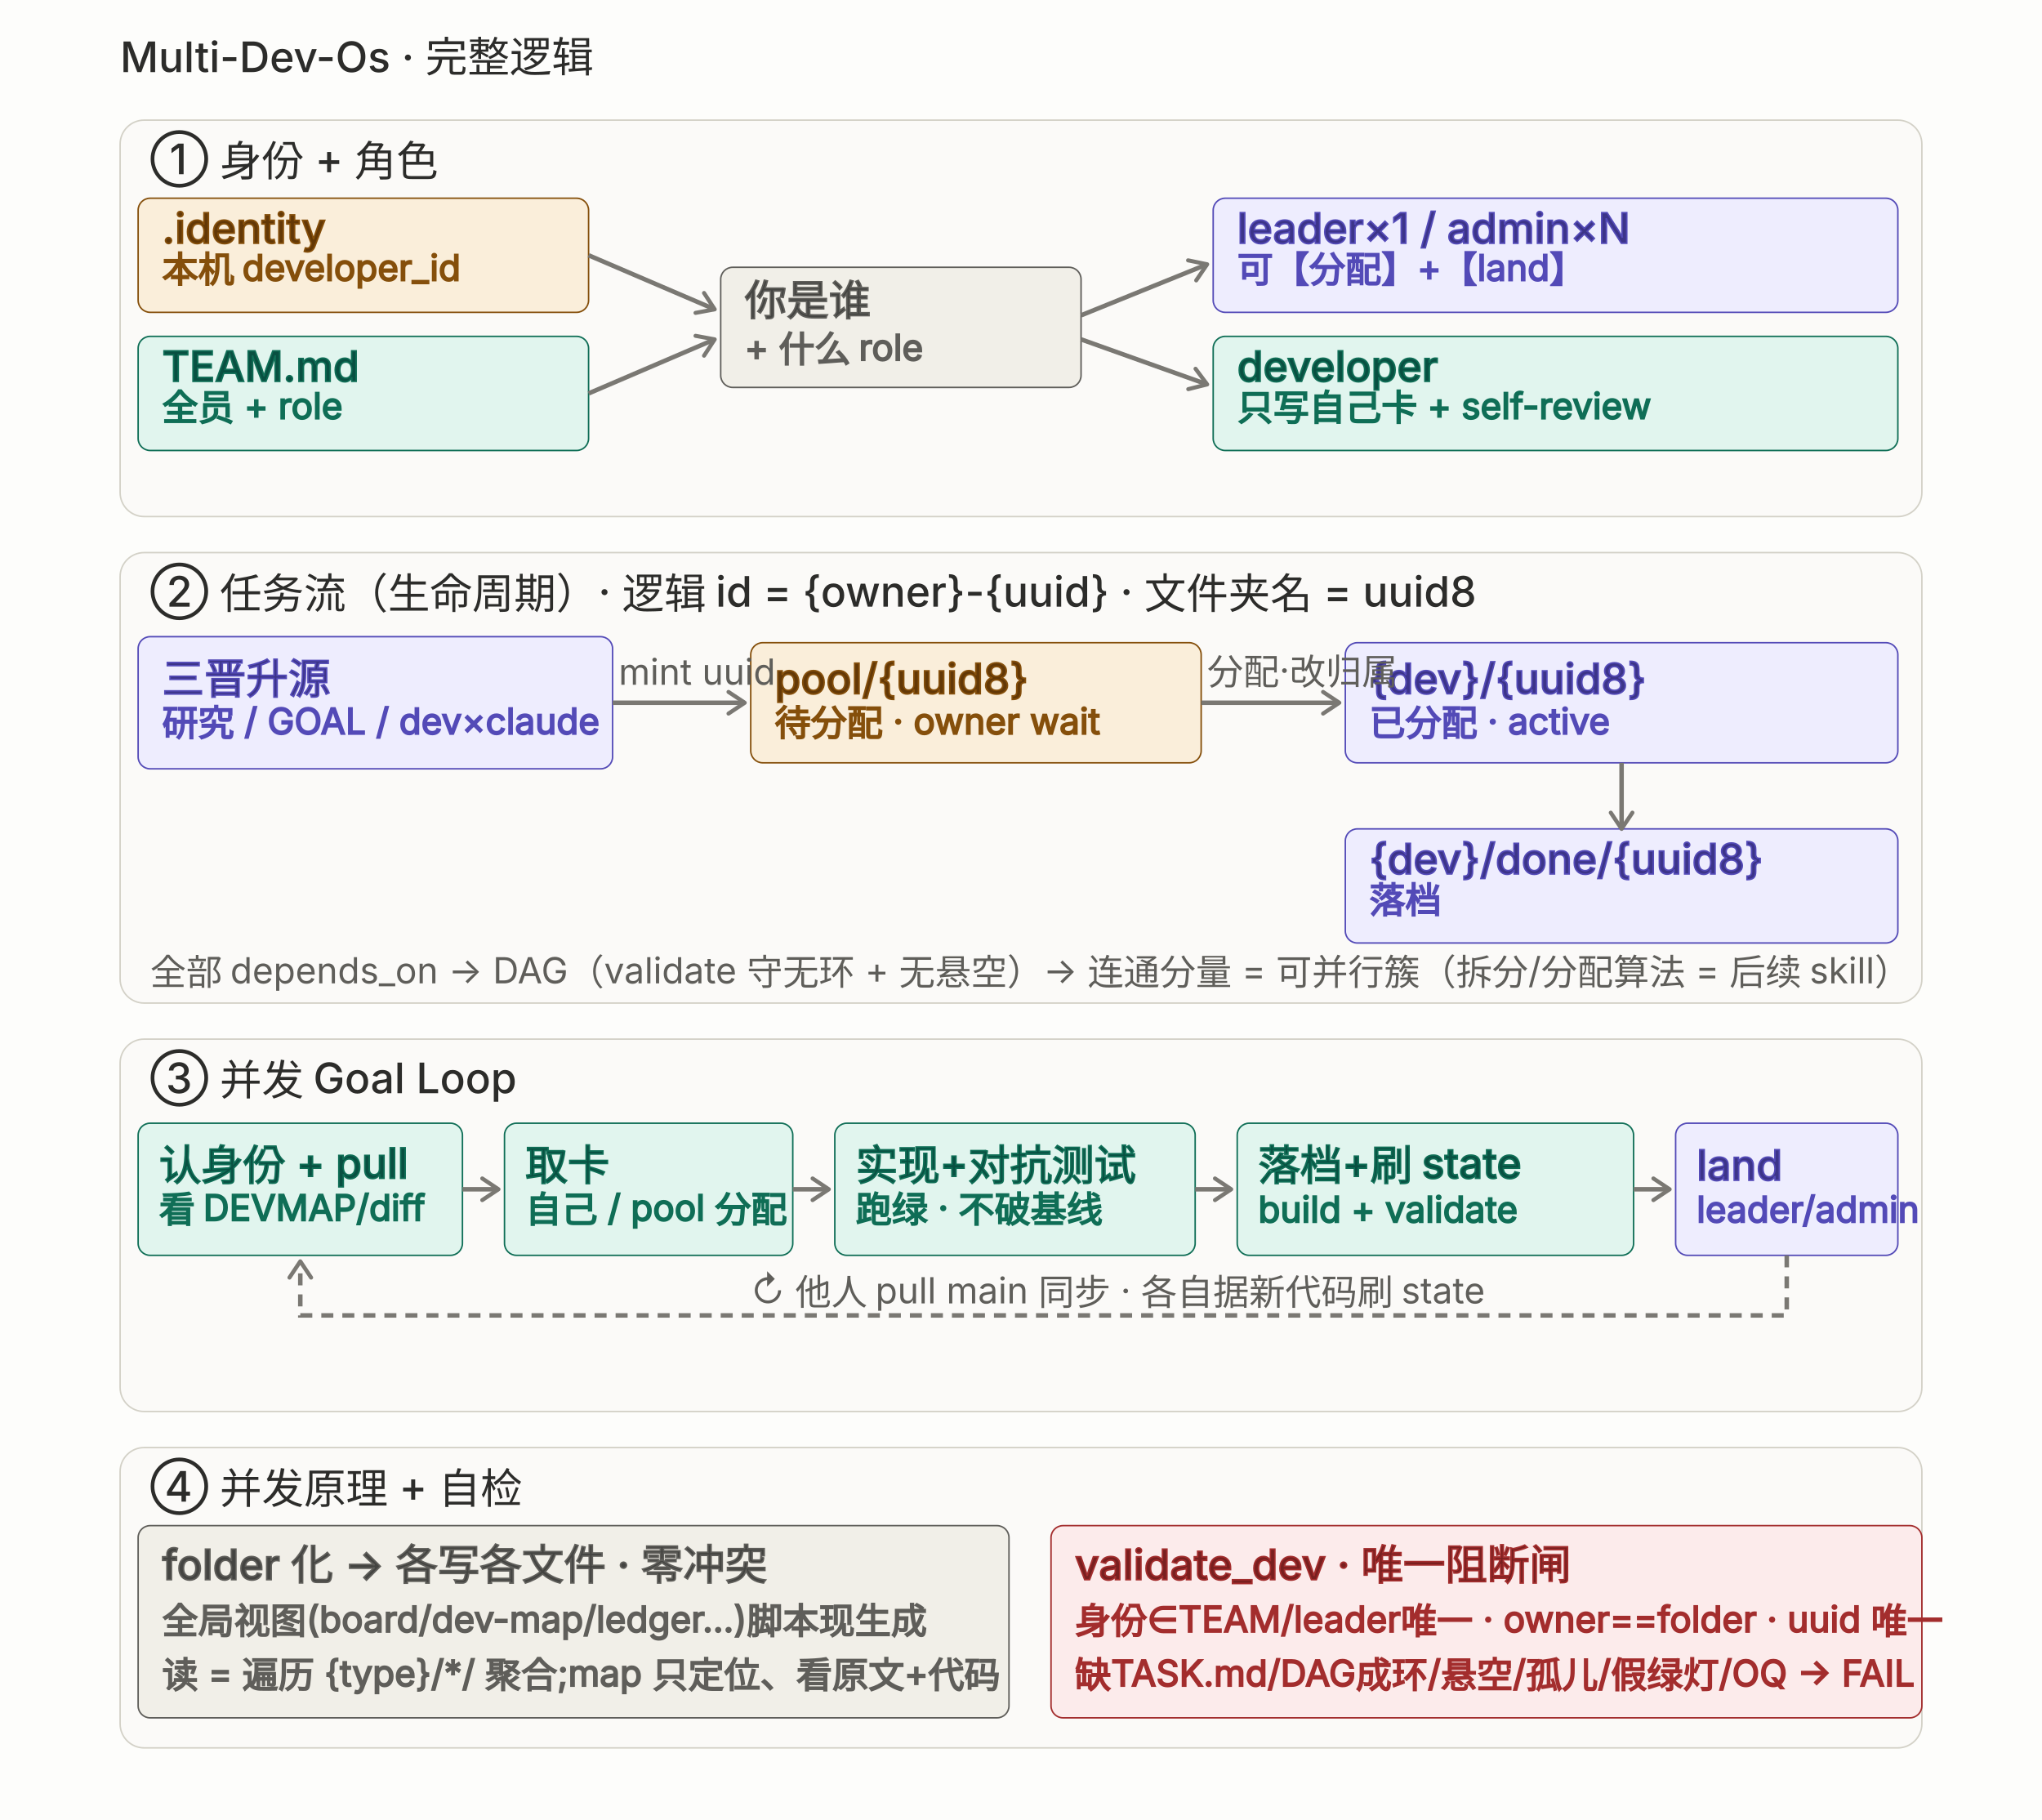
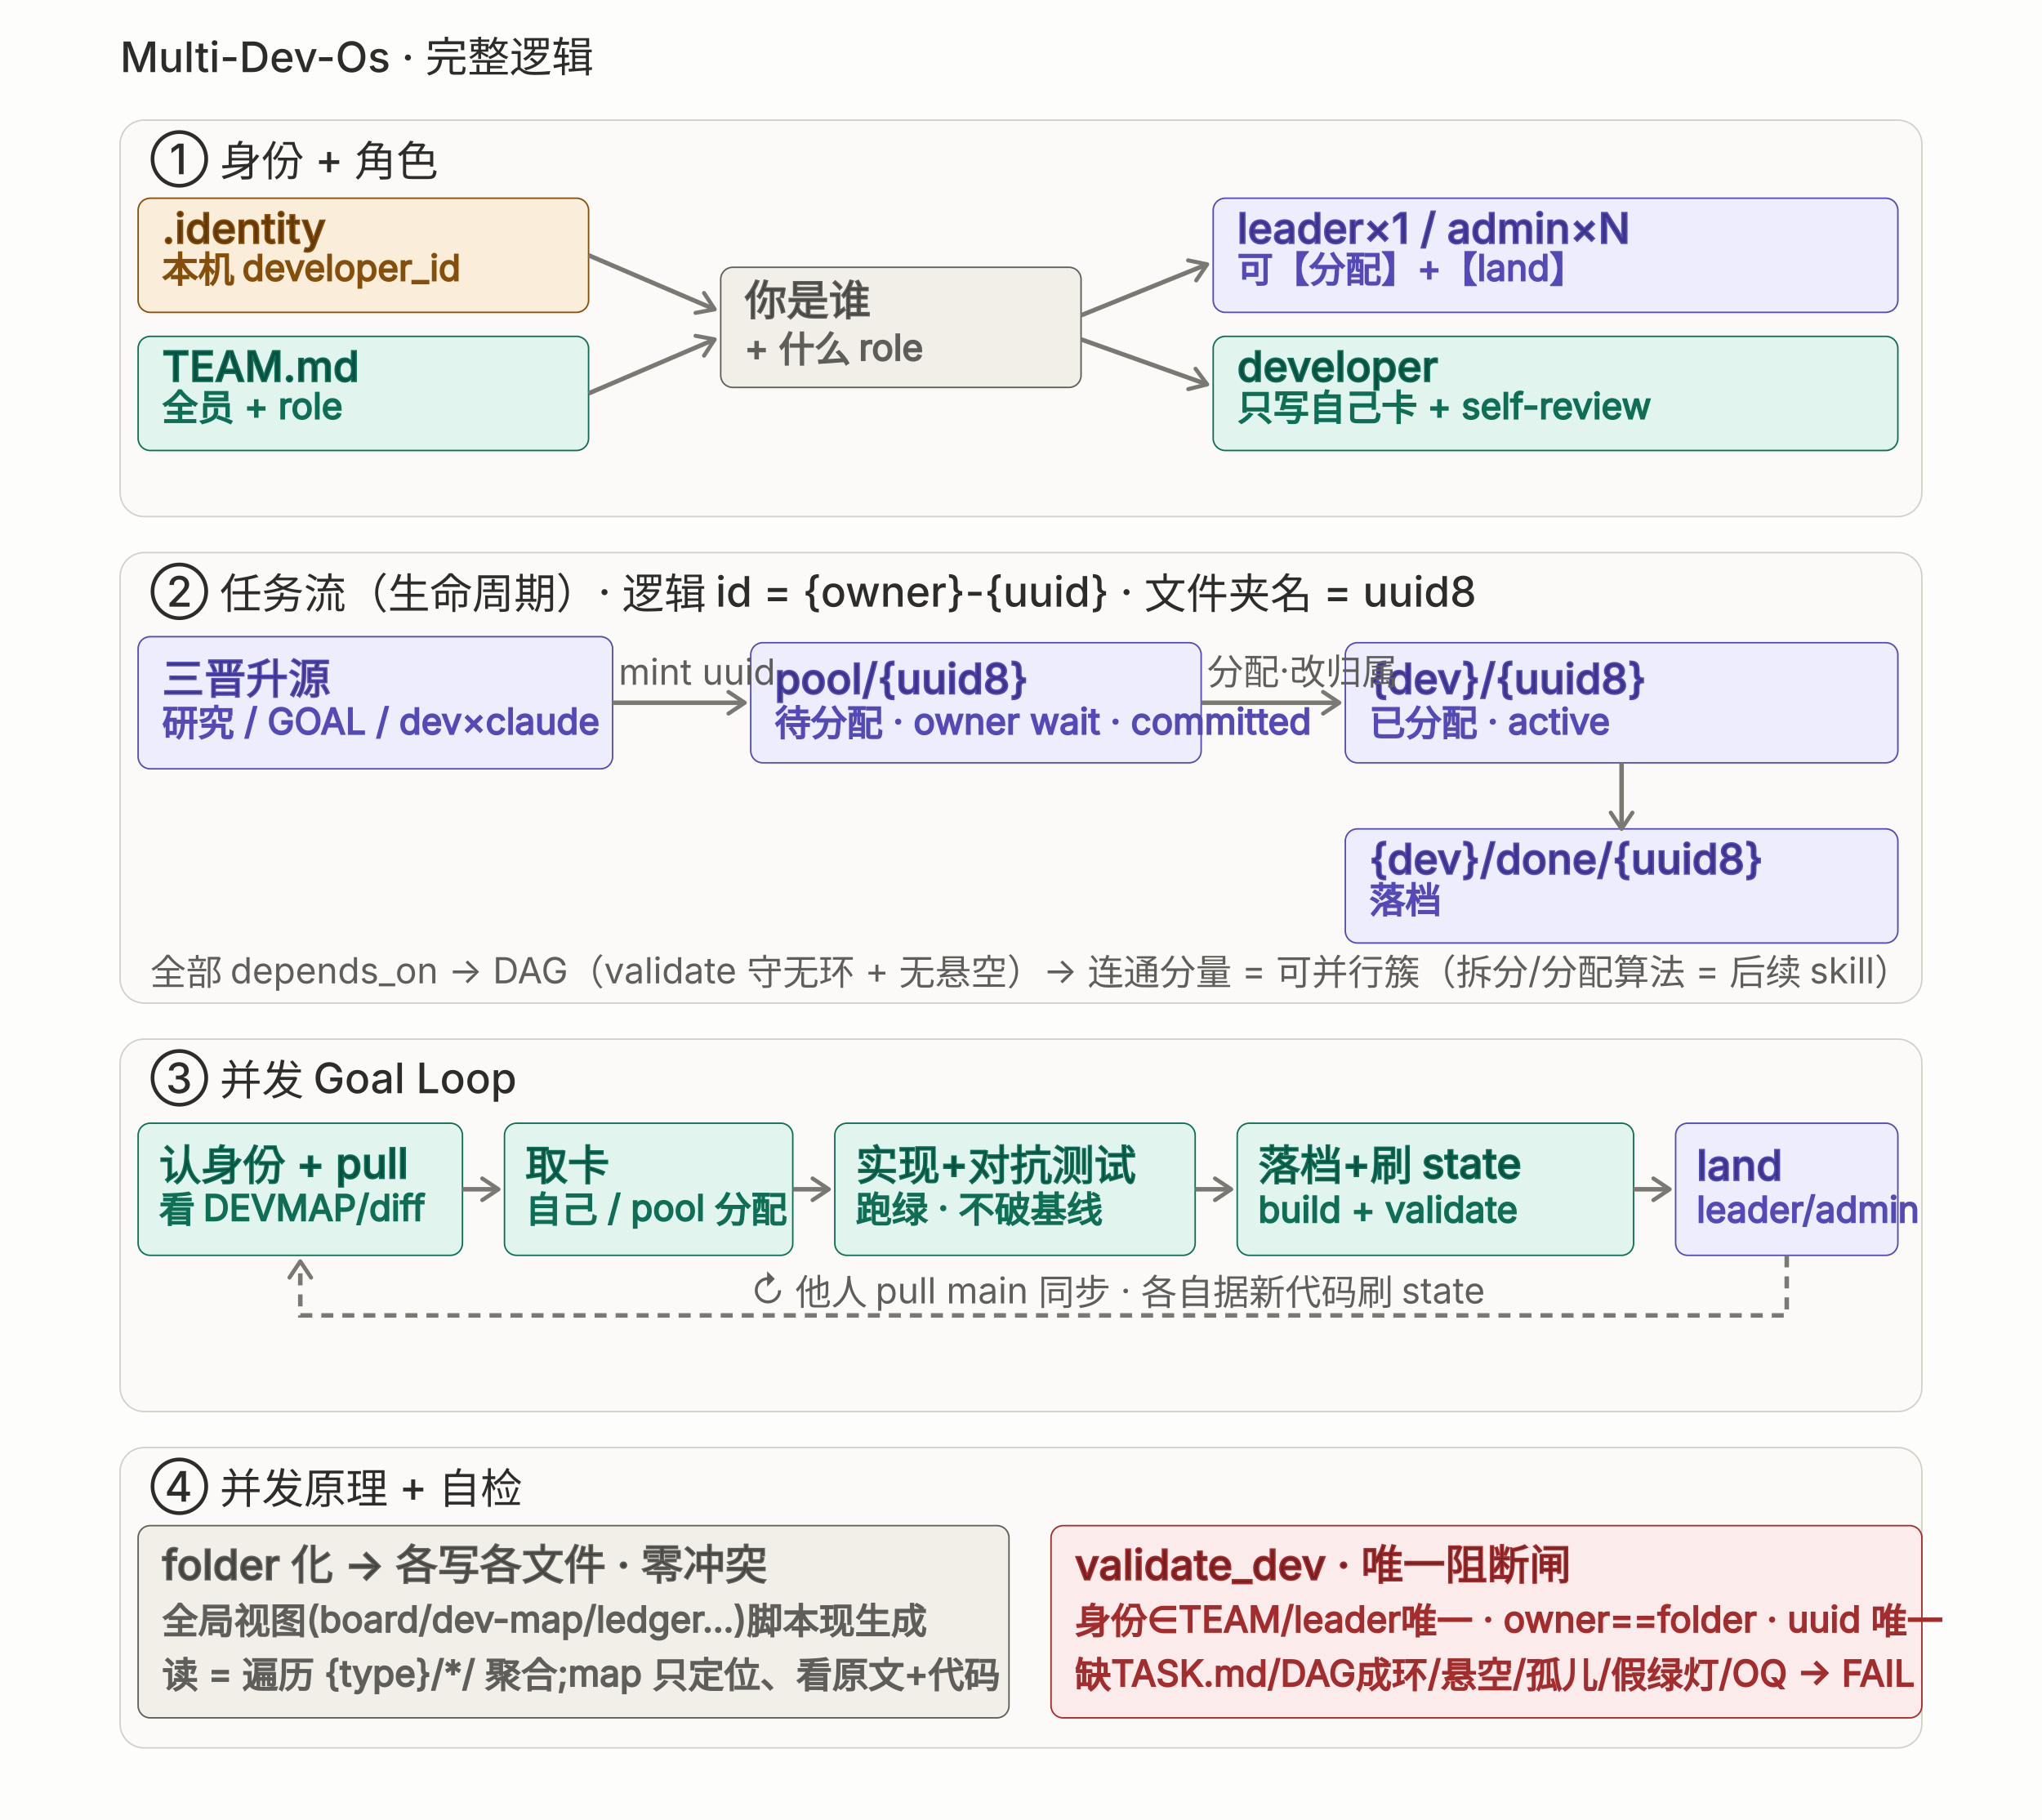
<svg xmlns="http://www.w3.org/2000/svg" width="100%" viewBox="0 0 680 606" role="img">
  <defs>
    <marker id="arrow" viewBox="0 0 10 10" refX="8" refY="5" markerWidth="6" markerHeight="6" orient="auto-start-reverse">
      <path d="M2 1L8 5L2 9" fill="none" stroke="#7a7873" stroke-width="1.5" stroke-linecap="round" stroke-linejoin="round" />
    </marker>
  </defs>
  <style>
  text{font-family:-apple-system,"Segoe UI","PingFang SC","Hiragino Sans GB","Microsoft YaHei",sans-serif;}
  .t{font-size:14px;fill:#2c2c2a;}.ts{font-size:12px;fill:#5f5e5a;}.th{font-size:14px;font-weight:500;fill:#2c2c2a;}
  .box{fill:#fbfaf8;stroke:#d3d1c7;stroke-width:0.5;}
  .c-teal{fill:#E1F5EE;stroke:#0F6E56;stroke-width:0.5;}.c-teal .th,.c-teal .t{fill:#085041;}.c-teal .ts{fill:#0F6E56;}
  .c-gray{fill:#F1EFE8;stroke:#5F5E5A;stroke-width:0.5;}.c-gray .th,.c-gray .t{fill:#444441;}.c-gray .ts{fill:#5F5E5A;}
  .c-purple{fill:#EEEDFE;stroke:#534AB7;stroke-width:0.5;}.c-purple .th,.c-purple .t{fill:#3C3489;}.c-purple .ts{fill:#534AB7;}
  .c-amber{fill:#FAEEDA;stroke:#854F0B;stroke-width:0.5;}.c-amber .th,.c-amber .t{fill:#633806;}.c-amber .ts{fill:#854F0B;}
  .c-red{fill:#FCEBEB;stroke:#A32D2D;stroke-width:0.5;}.c-red .th,.c-red .t{fill:#791F1F;}.c-red .ts{fill:#A32D2D;}
</style>
  <rect x="0" y="0" width="680" height="606" fill="#fdfdfb" />
  <text class="th" x="40" y="24">Multi-Dev-Os · 完整逻辑</text>
  <rect class="box" x="40" y="40" width="600" height="132" rx="8" />
  <text class="th" x="50" y="58">① 身份 + 角色</text>
  <g class="c-amber">
    <rect x="46" y="66" width="150" height="38" rx="4" />
    <text class="th" x="54" y="81">.identity</text>
    <text class="ts" x="54" y="94">本机 developer_id</text>
  </g>
  <g class="c-teal">
    <rect x="46" y="112" width="150" height="38" rx="4" />
    <text class="th" x="54" y="127">TEAM.md</text>
    <text class="ts" x="54" y="140">全员 + role</text>
  </g>
  <g class="c-gray">
    <rect x="240" y="89" width="120" height="40" rx="4" />
    <text class="th" x="248" y="105">你是谁</text>
    <text class="ts" x="248" y="120">+ 什么 role</text>
  </g>
  <g class="c-purple">
    <rect x="404" y="66" width="228" height="38" rx="4" />
    <text class="th" x="412" y="81">leader×1 / admin×N</text>
    <text class="ts" x="412" y="94">可【分配】+【land】</text>
  </g>
  <g class="c-teal">
    <rect x="404" y="112" width="228" height="38" rx="4" />
    <text class="th" x="412" y="127">developer</text>
    <text class="ts" x="412" y="140">只写自己卡 + self-review</text>
  </g>
  <line x1="196" y1="85" x2="238" y2="103" stroke="#7a7873" stroke-width="1.5" marker-end="url(#arrow)" />
  <line x1="196" y1="131" x2="238" y2="113" stroke="#7a7873" stroke-width="1.5" marker-end="url(#arrow)" />
  <line x1="360" y1="105" x2="402" y2="88" stroke="#7a7873" stroke-width="1.5" marker-end="url(#arrow)" />
  <line x1="360" y1="113" x2="402" y2="128" stroke="#7a7873" stroke-width="1.5" marker-end="url(#arrow)" />
  <rect class="box" x="40" y="184" width="600" height="150" rx="8" />
  <text class="th" x="50" y="202">② 任务流（生命周期）· 逻辑 id = {owner}-{uuid} · 文件夹名 = uuid8</text>
  <g class="c-purple">
    <rect x="46" y="212" width="158" height="44" rx="4" />
    <text class="th" x="54" y="231">三晋升源</text>
    <text class="ts" x="54" y="245">研究 / GOAL / dev×claude</text>
  </g>
-   <g class="c-amber">
+   <g class="c-purple">
    <rect x="250" y="214" width="150" height="40" rx="4" />
    <text class="th" x="258" y="231">pool/{uuid8}</text>
-     <text class="ts" x="258" y="245">待分配 · owner wait</text>
+     <text class="ts" x="258" y="245">待分配 · owner wait · committed</text>
  </g>
  <g class="c-purple">
    <rect x="448" y="214" width="184" height="40" rx="4" />
    <text class="th" x="456" y="231">{dev}/{uuid8}</text>
    <text class="ts" x="456" y="245">已分配 · active</text>
  </g>
  <g class="c-purple">
    <rect x="448" y="276" width="184" height="38" rx="4" />
    <text class="th" x="456" y="291">{dev}/done/{uuid8}</text>
    <text class="ts" x="456" y="304">落档</text>
  </g>
  <line x1="204" y1="234" x2="248" y2="234" stroke="#7a7873" stroke-width="1.5" marker-end="url(#arrow)" />
  <text class="ts" x="206" y="228">mint uuid</text>
  <line x1="400" y1="234" x2="446" y2="234" stroke="#7a7873" stroke-width="1.5" marker-end="url(#arrow)" />
  <text class="ts" x="402" y="228">分配·改归属</text>
  <line x1="540" y1="254" x2="540" y2="276" stroke="#7a7873" stroke-width="1.5" marker-end="url(#arrow)" />
  <text class="ts" x="50" y="328">全部 depends_on → DAG（validate 守无环 + 无悬空）→ 连通分量 = 可并行簇（拆分/分配算法 = 后续 skill）</text>
  <rect class="box" x="40" y="346" width="600" height="124" rx="8" />
  <text class="th" x="50" y="364">③ 并发 Goal Loop</text>
  <g class="c-teal">
    <rect x="46" y="374" width="108" height="44" rx="4" />
    <text class="th" x="53" y="393">认身份 + pull</text>
    <text class="ts" x="53" y="407">看 DEVMAP/diff</text>
  </g>
  <g class="c-teal">
    <rect x="168" y="374" width="96" height="44" rx="4" />
    <text class="th" x="175" y="393">取卡</text>
    <text class="ts" x="175" y="407">自己 / pool 分配</text>
  </g>
  <g class="c-teal">
    <rect x="278" y="374" width="120" height="44" rx="4" />
    <text class="th" x="285" y="393">实现+对抗测试</text>
    <text class="ts" x="285" y="407">跑绿 · 不破基线</text>
  </g>
  <g class="c-teal">
    <rect x="412" y="374" width="132" height="44" rx="4" />
    <text class="th" x="419" y="393">落档+刷 state</text>
    <text class="ts" x="419" y="407">build + validate</text>
  </g>
  <g class="c-purple">
    <rect x="558" y="374" width="74" height="44" rx="4" />
    <text class="th" x="565" y="393">land</text>
    <text class="ts" x="565" y="407">leader/admin</text>
  </g>
  <line x1="154" y1="396" x2="166" y2="396" stroke="#7a7873" stroke-width="1.5" marker-end="url(#arrow)" />
  <line x1="264" y1="396" x2="276" y2="396" stroke="#7a7873" stroke-width="1.5" marker-end="url(#arrow)" />
  <line x1="398" y1="396" x2="410" y2="396" stroke="#7a7873" stroke-width="1.5" marker-end="url(#arrow)" />
  <line x1="544" y1="396" x2="556" y2="396" stroke="#7a7873" stroke-width="1.5" marker-end="url(#arrow)" />
  <path d="M595 418 V438 H100 V420" fill="none" stroke="#7a7873" stroke-width="1.5" stroke-dasharray="4 3" marker-end="url(#arrow)" />
  <text class="ts" x="250" y="434">↻ 他人 pull main 同步 · 各自据新代码刷 state</text>
  <rect class="box" x="40" y="482" width="600" height="100" rx="8" />
  <text class="th" x="50" y="500">④ 并发原理 + 自检</text>
  <g class="c-gray">
    <rect x="46" y="508" width="290" height="64" rx="4" />
    <text class="th" x="54" y="526">folder 化 → 各写各文件 · 零冲突</text>
    <text class="ts" x="54" y="544">全局视图(board/dev-map/ledger…)脚本现生成</text>
    <text class="ts" x="54" y="562">读 = 遍历 {type}/*/ 聚合;map 只定位、看原文+代码</text>
  </g>
  <g class="c-red">
    <rect x="350" y="508" width="290" height="64" rx="4" />
    <text class="th" x="358" y="526">validate_dev · 唯一阻断闸</text>
    <text class="ts" x="358" y="544">身份∈TEAM/leader唯一 · owner==folder · uuid 唯一</text>
    <text class="ts" x="358" y="562">缺TASK.md/DAG成环/悬空/孤儿/假绿灯/OQ → FAIL</text>
  </g>
</svg>
